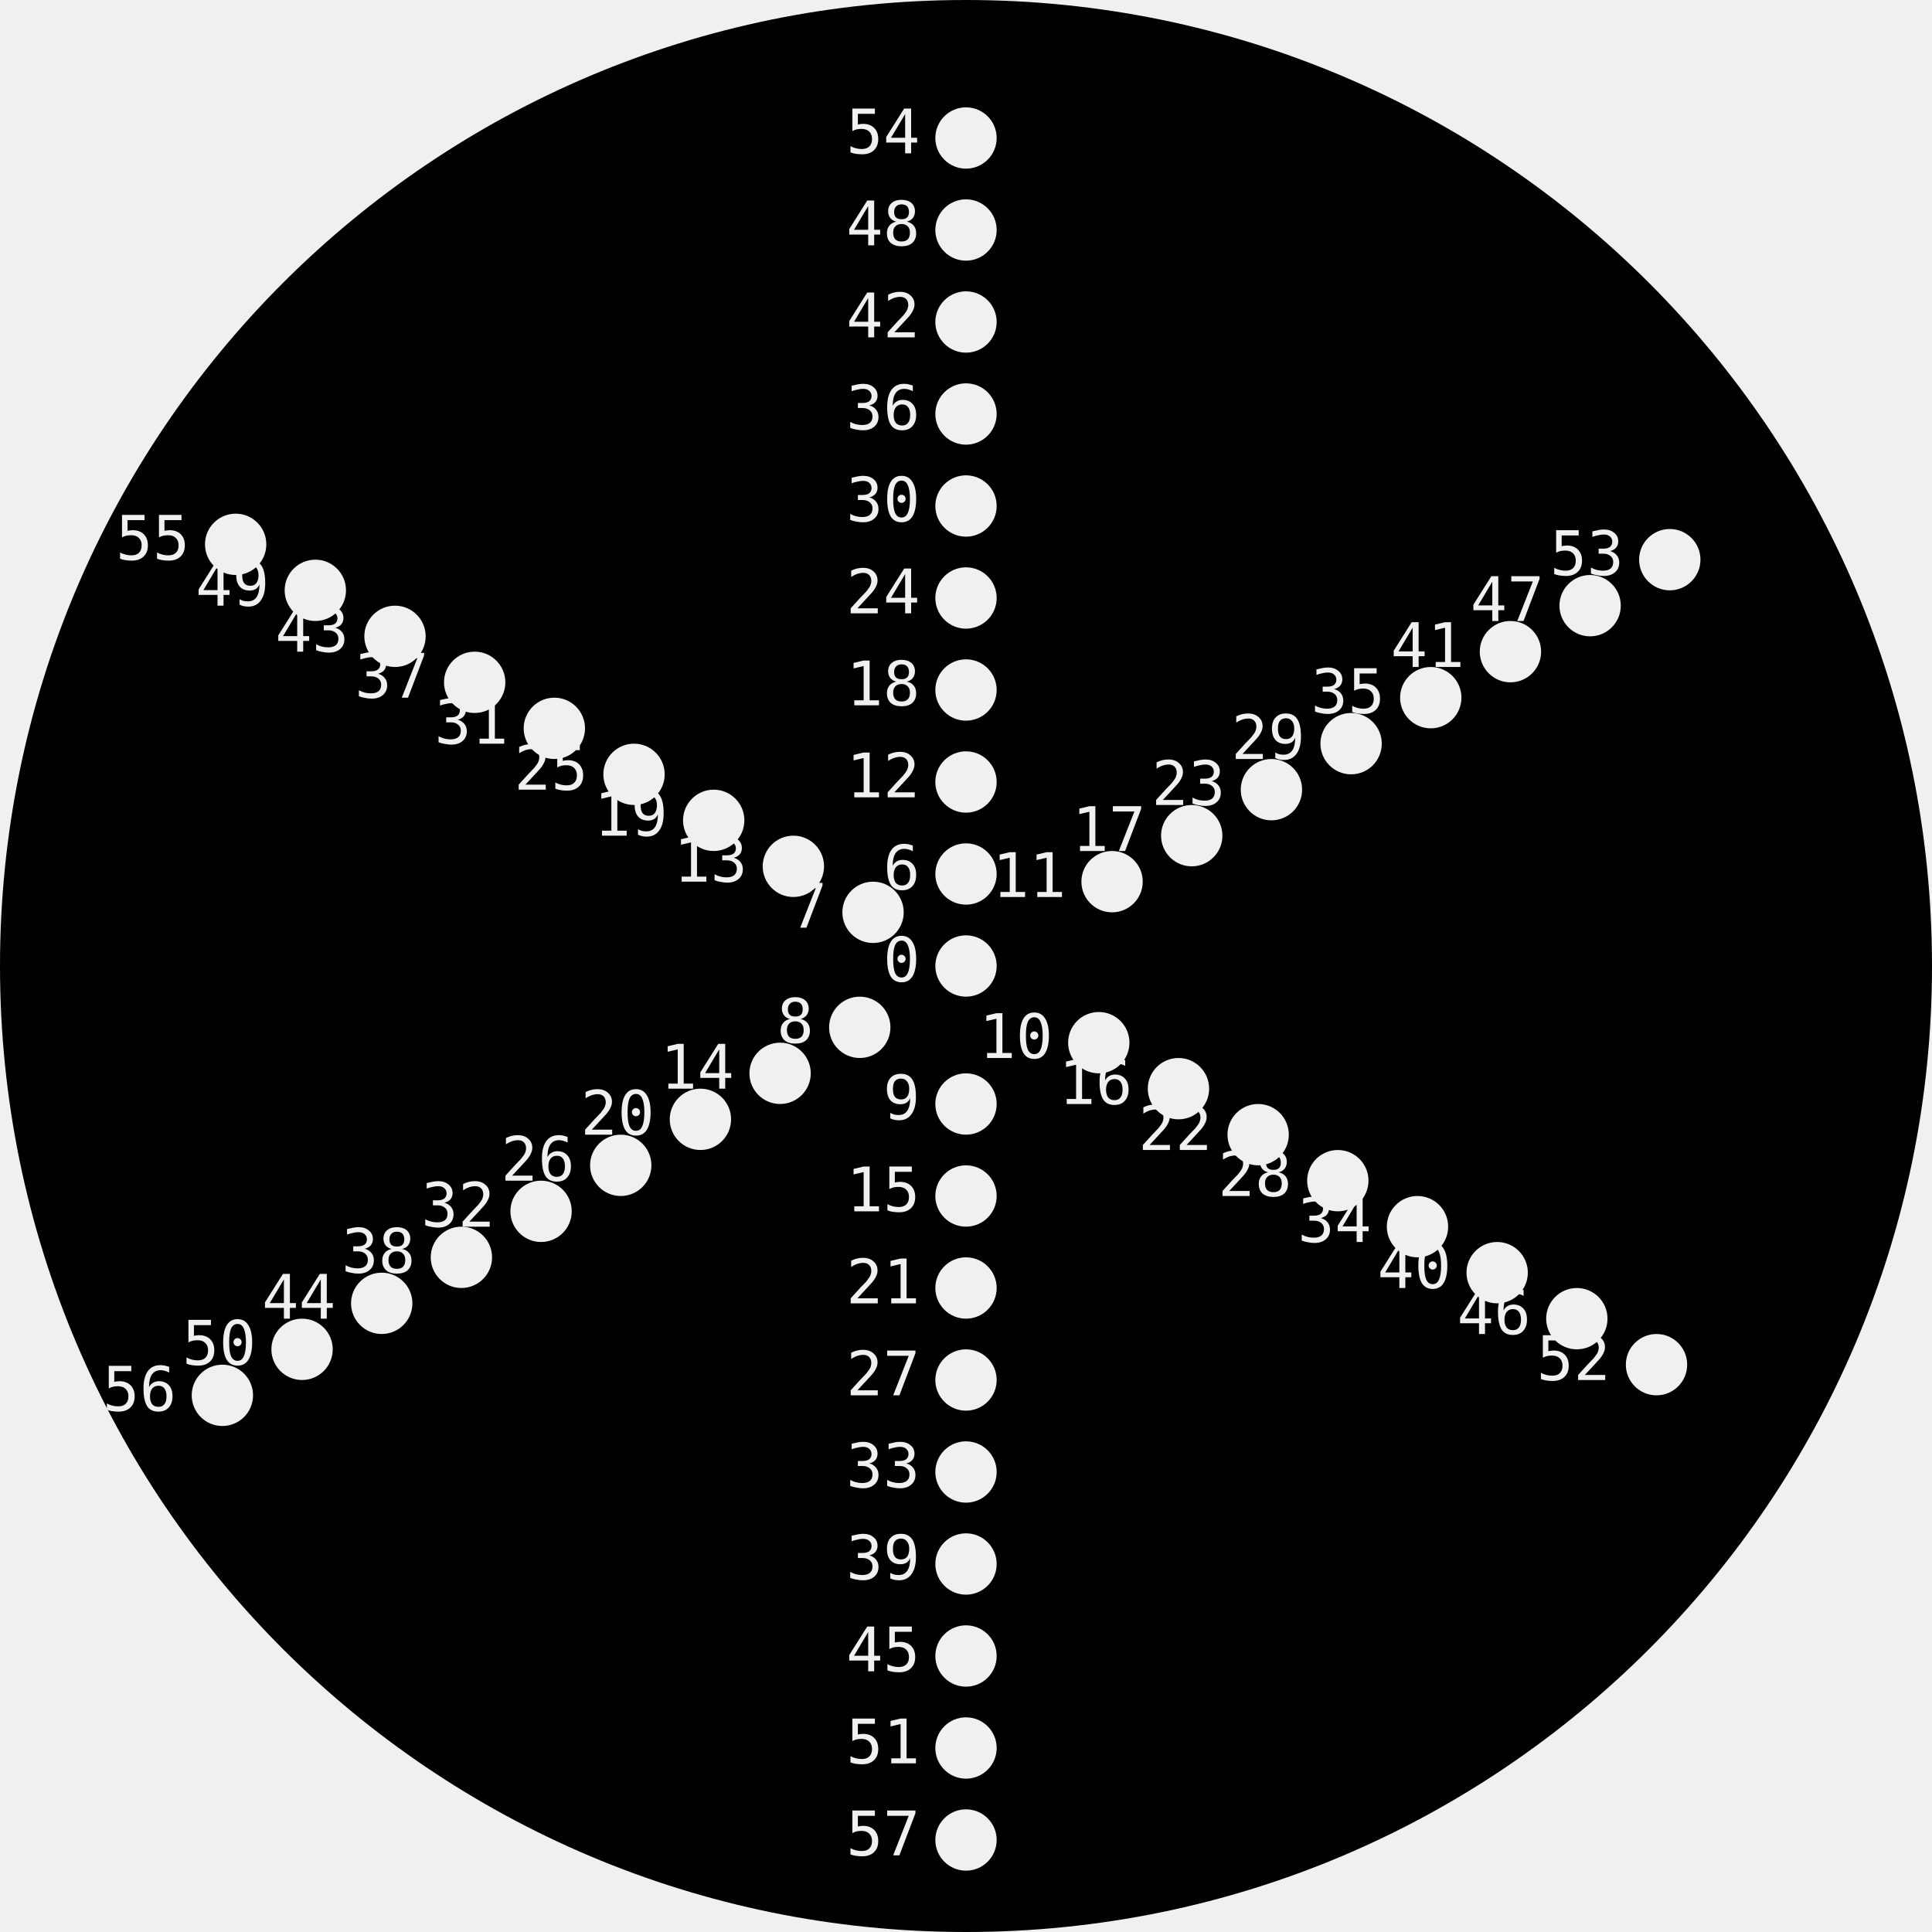
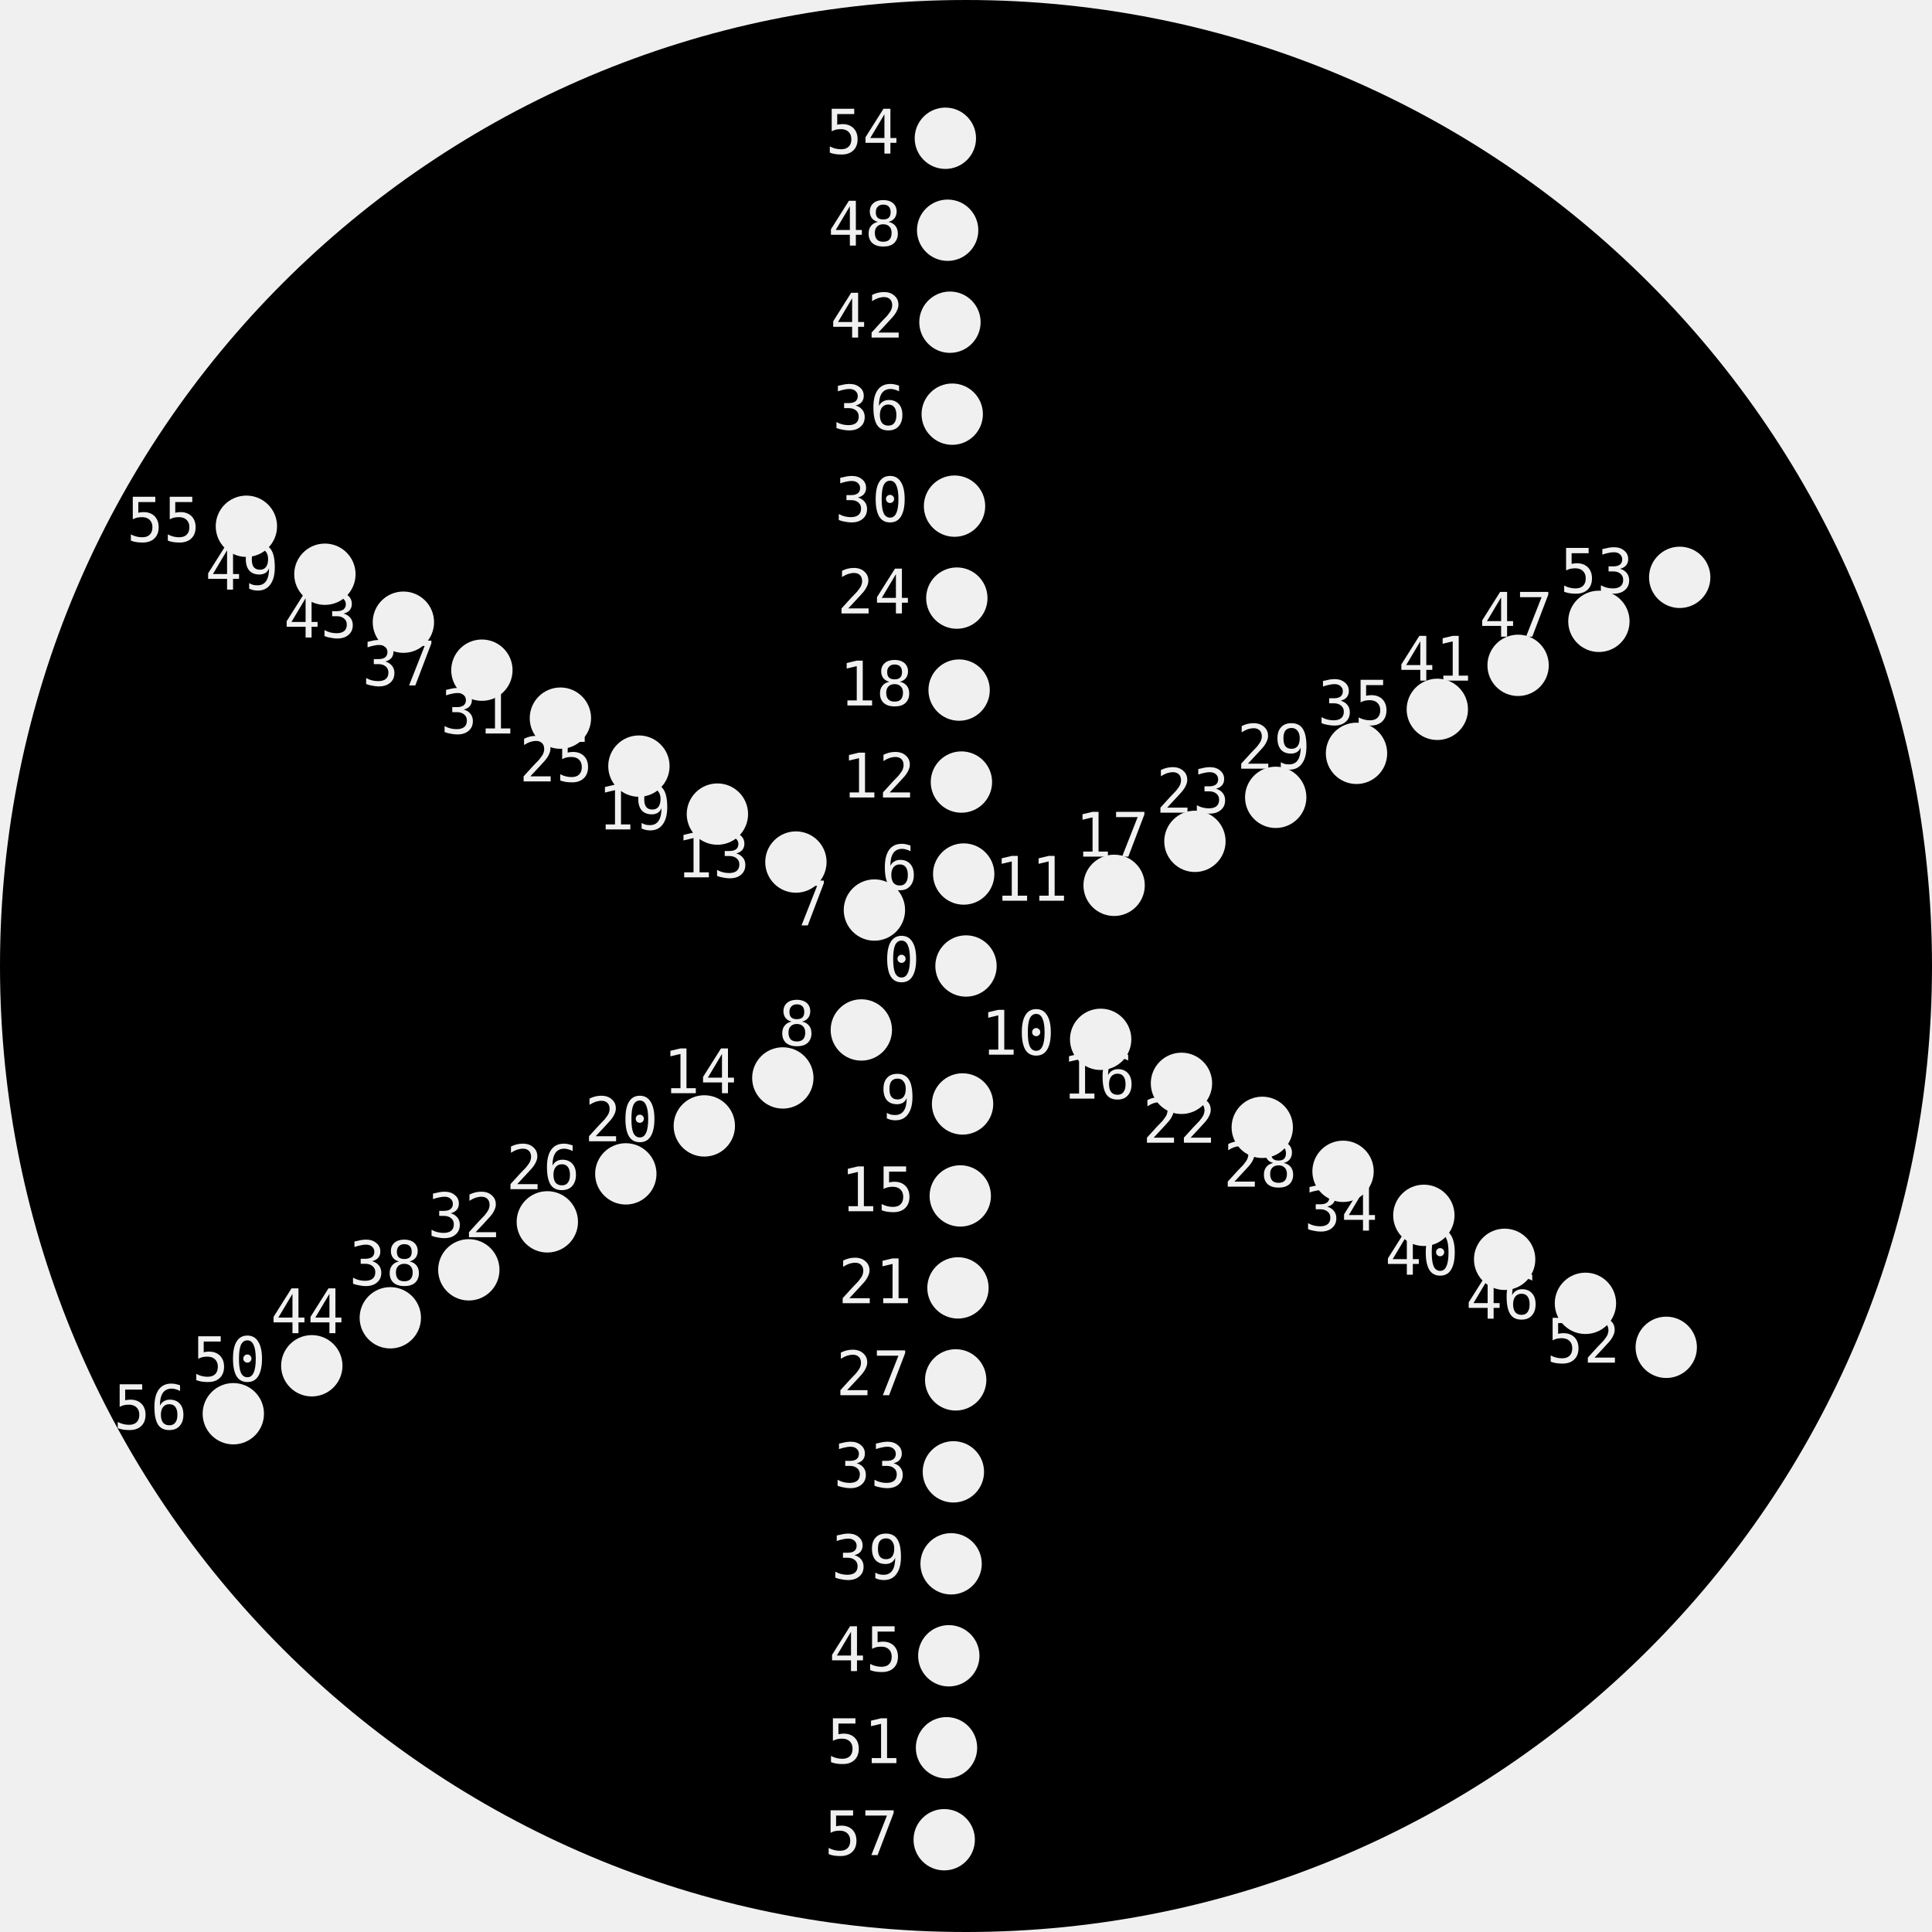
<svg xmlns="http://www.w3.org/2000/svg" xmlns:ns1="http://nathanfriend.io/inspiral">
  <style>
    text {
      font-family: monospace;
      font-size: 4px;
    }
  </style>
  <g>
    <mask id="holes">
      <rect width="100%" height="100%" fill="white" />
-       <circle cx="63" cy="63" r="2" ns1:hole-name="0" />
+       <circle cx="63" cy="63" r="2" ns1:hole-name="0" ns1:hole-text-position-angle="3.1665259286182836" ns1:hole-text-rotation-angle="0.02493327502849052" />
      <text x="60" y="64" text-anchor="end">0</text>
-       <circle cx="63" cy="57" r="2" ns1:hole-name="6" />
-       <text x="60" y="58" text-anchor="end">6</text>
-       <circle cx="63" cy="51" r="2" ns1:hole-name="12" />
-       <text x="60" y="52" text-anchor="end">12</text>
-       <circle cx="63" cy="45" r="2" ns1:hole-name="18" />
-       <text x="60" y="46" text-anchor="end">18</text>
-       <circle cx="63" cy="39" r="2" ns1:hole-name="24" />
-       <text x="60" y="40" text-anchor="end">24</text>
-       <circle cx="63" cy="33" r="2" ns1:hole-name="30" />
-       <text x="60" y="34" text-anchor="end">30</text>
-       <circle cx="63" cy="27" r="2" ns1:hole-name="36" />
-       <text x="60" y="28" text-anchor="end">36</text>
-       <circle cx="63" cy="21" r="2" ns1:hole-name="42" />
-       <text x="60" y="22" text-anchor="end">42</text>
-       <circle cx="63" cy="15" r="2" ns1:hole-name="48" />
-       <text x="60" y="16" text-anchor="end">48</text>
-       <circle cx="63" cy="9" r="2" ns1:hole-name="54" />
-       <text x="60" y="10" text-anchor="end">54</text>
-       <circle cx="56.938" cy="59.5" r="2" ns1:hole-name="7" />
-       <text x="53.938" y="60.5" text-anchor="end">7</text>
-       <circle cx="51.742" cy="56.5" r="2" ns1:hole-name="13" />
-       <text x="48.742" y="57.5" text-anchor="end">13</text>
-       <circle cx="46.546" cy="53.5" r="2" ns1:hole-name="19" />
-       <text x="43.546" y="54.5" text-anchor="end">19</text>
-       <circle cx="41.349" cy="50.5" r="2" ns1:hole-name="25" />
-       <text x="38.349" y="51.5" text-anchor="end">25</text>
-       <circle cx="36.153" cy="47.5" r="2" ns1:hole-name="31" />
-       <text x="33.153" y="48.5" text-anchor="end">31</text>
-       <circle cx="30.957" cy="44.5" r="2" ns1:hole-name="37" />
-       <text x="27.957" y="45.5" text-anchor="end">37</text>
-       <circle cx="25.761" cy="41.5" r="2" ns1:hole-name="43" />
-       <text x="22.761" y="42.5" text-anchor="end">43</text>
-       <circle cx="20.565" cy="38.5" r="2" ns1:hole-name="49" />
-       <text x="17.565" y="39.5" text-anchor="end">49</text>
-       <circle cx="15.369" cy="35.5" r="2" ns1:hole-name="55" />
-       <text x="12.369" y="36.5" text-anchor="end">55</text>
-       <circle cx="56.072" cy="67" r="2" ns1:hole-name="8" />
-       <text x="53.072" y="68" text-anchor="end">8</text>
-       <circle cx="50.876" cy="70" r="2" ns1:hole-name="14" />
-       <text x="47.876" y="71" text-anchor="end">14</text>
-       <circle cx="45.679" cy="73" r="2" ns1:hole-name="20" />
-       <text x="42.679" y="74" text-anchor="end">20</text>
-       <circle cx="40.483" cy="76" r="2" ns1:hole-name="26" />
-       <text x="37.483" y="77" text-anchor="end">26</text>
-       <circle cx="35.287" cy="79" r="2" ns1:hole-name="32" />
-       <text x="32.287" y="80" text-anchor="end">32</text>
-       <circle cx="30.091" cy="82" r="2" ns1:hole-name="38" />
-       <text x="27.091" y="83" text-anchor="end">38</text>
-       <circle cx="24.895" cy="85" r="2" ns1:hole-name="44" />
-       <text x="21.895" y="86" text-anchor="end">44</text>
-       <circle cx="19.699" cy="88" r="2" ns1:hole-name="50" />
-       <text x="16.699" y="89" text-anchor="end">50</text>
-       <circle cx="14.503" cy="91" r="2" ns1:hole-name="56" />
-       <text x="11.503" y="92" text-anchor="end">56</text>
-       <circle cx="63" cy="72" r="2" ns1:hole-name="9" />
-       <text x="60" y="73" text-anchor="end">9</text>
-       <circle cx="63" cy="78" r="2" ns1:hole-name="15" />
-       <text x="60" y="79" text-anchor="end">15</text>
-       <circle cx="63" cy="84" r="2" ns1:hole-name="21" />
-       <text x="60" y="85" text-anchor="end">21</text>
-       <circle cx="63" cy="90" r="2" ns1:hole-name="27" />
-       <text x="60" y="91" text-anchor="end">27</text>
-       <circle cx="63" cy="96" r="2" ns1:hole-name="33" />
-       <text x="60" y="97" text-anchor="end">33</text>
-       <circle cx="63" cy="102" r="2" ns1:hole-name="39" />
-       <text x="60" y="103" text-anchor="end">39</text>
-       <circle cx="63" cy="108" r="2" ns1:hole-name="45" />
-       <text x="60" y="109" text-anchor="end">45</text>
-       <circle cx="63" cy="114" r="2" ns1:hole-name="51" />
-       <text x="60" y="115" text-anchor="end">51</text>
-       <circle cx="63" cy="120" r="2" ns1:hole-name="57" />
-       <text x="60" y="121" text-anchor="end">57</text>
-       <circle cx="71.66" cy="68" r="2" ns1:hole-name="10" />
-       <text x="68.66" y="69" text-anchor="end">10</text>
-       <circle cx="76.856" cy="71" r="2" ns1:hole-name="16" />
-       <text x="73.856" y="72" text-anchor="end">16</text>
-       <circle cx="82.053" cy="74" r="2" ns1:hole-name="22" />
-       <text x="79.053" y="75" text-anchor="end">22</text>
-       <circle cx="87.249" cy="77" r="2" ns1:hole-name="28" />
-       <text x="84.249" y="78" text-anchor="end">28</text>
-       <circle cx="92.445" cy="80" r="2" ns1:hole-name="34" />
-       <text x="89.445" y="81" text-anchor="end">34</text>
-       <circle cx="97.641" cy="83" r="2" ns1:hole-name="40" />
-       <text x="94.641" y="84" text-anchor="end">40</text>
-       <circle cx="102.837" cy="86" r="2" ns1:hole-name="46" />
-       <text x="99.837" y="87" text-anchor="end">46</text>
-       <circle cx="108.033" cy="89" r="2" ns1:hole-name="52" />
-       <text x="105.033" y="90" text-anchor="end">52</text>
-       <circle cx="72.526" cy="57.5" r="2" ns1:hole-name="11" />
-       <text x="69.526" y="58.5" text-anchor="end">11</text>
-       <circle cx="77.722" cy="54.5" r="2" ns1:hole-name="17" />
-       <text x="74.722" y="55.5" text-anchor="end">17</text>
-       <circle cx="82.919" cy="51.5" r="2" ns1:hole-name="23" />
-       <text x="79.919" y="52.5" text-anchor="end">23</text>
-       <circle cx="88.115" cy="48.5" r="2" ns1:hole-name="29" />
-       <text x="85.115" y="49.5" text-anchor="end">29</text>
-       <circle cx="93.311" cy="45.5" r="2" ns1:hole-name="35" />
-       <text x="90.311" y="46.5" text-anchor="end">35</text>
-       <circle cx="98.507" cy="42.5" r="2" ns1:hole-name="41" />
-       <text x="95.507" y="43.5" text-anchor="end">41</text>
-       <circle cx="103.703" cy="39.5" r="2" ns1:hole-name="47" />
-       <text x="100.703" y="40.5" text-anchor="end">47</text>
-       <circle cx="108.899" cy="36.5" r="2" ns1:hole-name="53" />
-       <text x="105.899" y="37.5" text-anchor="end">53</text>
+       <circle cx="62.85" cy="57.002" r="2" ns1:hole-name="6" ns1:hole-text-position-angle="3.1665259286182836" ns1:hole-text-rotation-angle="0.02493327502849052" />
+       <text x="59.85" y="58.002" text-anchor="end">6</text>
+       <circle cx="62.701" cy="51.004" r="2" ns1:hole-name="12" ns1:hole-text-position-angle="3.1665259286182836" ns1:hole-text-rotation-angle="0.02493327502849052" />
+       <text x="59.701" y="52.004" text-anchor="end">12</text>
+       <circle cx="62.551" cy="45.006" r="2" ns1:hole-name="18" ns1:hole-text-position-angle="3.1665259286182836" ns1:hole-text-rotation-angle="0.02493327502849052" />
+       <text x="59.551" y="46.006" text-anchor="end">18</text>
+       <circle cx="62.402" cy="39.007" r="2" ns1:hole-name="24" ns1:hole-text-position-angle="3.1665259286182836" ns1:hole-text-rotation-angle="0.02493327502849052" />
+       <text x="59.402" y="40.007" text-anchor="end">24</text>
+       <circle cx="62.252" cy="33.009" r="2" ns1:hole-name="30" ns1:hole-text-position-angle="3.1665259286182836" ns1:hole-text-rotation-angle="0.02493327502849052" />
+       <text x="59.252" y="34.009" text-anchor="end">30</text>
+       <circle cx="62.102" cy="27.011" r="2" ns1:hole-name="36" ns1:hole-text-position-angle="3.1665259286182836" ns1:hole-text-rotation-angle="0.02493327502849052" />
+       <text x="59.102" y="28.011" text-anchor="end">36</text>
+       <circle cx="61.953" cy="21.013" r="2" ns1:hole-name="42" ns1:hole-text-position-angle="3.1665259286182836" ns1:hole-text-rotation-angle="0.02493327502849052" />
+       <text x="58.953" y="22.013" text-anchor="end">42</text>
+       <circle cx="61.803" cy="15.015" r="2" ns1:hole-name="48" ns1:hole-text-position-angle="3.1665259286182836" ns1:hole-text-rotation-angle="0.02493327502849052" />
+       <text x="58.803" y="16.015" text-anchor="end">48</text>
+       <circle cx="61.654" cy="9.017" r="2" ns1:hole-name="54" ns1:hole-text-position-angle="3.1665259286182836" ns1:hole-text-rotation-angle="0.02493327502849052" />
+       <text x="58.654" y="10.017" text-anchor="end">54</text>
+       <circle cx="57.027" cy="59.35" r="2" ns1:hole-name="7" ns1:hole-text-position-angle="4.1638569297579" ns1:hole-text-rotation-angle="1.0222642761681073" />
+       <text x="54.027" y="60.35" text-anchor="end">7</text>
+       <circle cx="51.907" cy="56.221" r="2" ns1:hole-name="13" ns1:hole-text-position-angle="4.1638569297579" ns1:hole-text-rotation-angle="1.0222642761681073" />
+       <text x="48.907" y="57.221" text-anchor="end">13</text>
+       <circle cx="46.787" cy="53.093" r="2" ns1:hole-name="19" ns1:hole-text-position-angle="4.1638569297579" ns1:hole-text-rotation-angle="1.0222642761681073" />
+       <text x="43.787" y="54.093" text-anchor="end">19</text>
+       <circle cx="41.668" cy="49.964" r="2" ns1:hole-name="25" ns1:hole-text-position-angle="4.1638569297579" ns1:hole-text-rotation-angle="1.0222642761681073" />
+       <text x="38.668" y="50.964" text-anchor="end">25</text>
+       <circle cx="36.548" cy="46.836" r="2" ns1:hole-name="31" ns1:hole-text-position-angle="4.1638569297579" ns1:hole-text-rotation-angle="1.0222642761681073" />
+       <text x="33.548" y="47.836" text-anchor="end">31</text>
+       <circle cx="31.428" cy="43.707" r="2" ns1:hole-name="37" ns1:hole-text-position-angle="4.1638569297579" ns1:hole-text-rotation-angle="1.0222642761681073" />
+       <text x="28.428" y="44.707" text-anchor="end">37</text>
+       <circle cx="26.308" cy="40.578" r="2" ns1:hole-name="43" ns1:hole-text-position-angle="4.1638569297579" ns1:hole-text-rotation-angle="1.0222642761681073" />
+       <text x="23.308" y="41.578" text-anchor="end">43</text>
+       <circle cx="21.189" cy="37.45" r="2" ns1:hole-name="49" ns1:hole-text-position-angle="4.1638569297579" ns1:hole-text-rotation-angle="1.0222642761681073" />
+       <text x="18.189" y="38.45" text-anchor="end">49</text>
+       <circle cx="16.069" cy="34.321" r="2" ns1:hole-name="55" ns1:hole-text-position-angle="4.1638569297579" ns1:hole-text-rotation-angle="1.0222642761681073" />
+       <text x="13.069" y="35.321" text-anchor="end">55</text>
+       <circle cx="56.174" cy="67.171" r="2" ns1:hole-name="8" ns1:hole-text-position-angle="5.260921031011479" ns1:hole-text-rotation-angle="2.1193283774216862" />
+       <text x="53.174" y="68.171" text-anchor="end">8</text>
+       <circle cx="51.054" cy="70.3" r="2" ns1:hole-name="14" ns1:hole-text-position-angle="5.260921031011479" ns1:hole-text-rotation-angle="2.1193283774216862" />
+       <text x="48.054" y="71.3" text-anchor="end">14</text>
+       <circle cx="45.934" cy="73.429" r="2" ns1:hole-name="20" ns1:hole-text-position-angle="5.260921031011479" ns1:hole-text-rotation-angle="2.1193283774216862" />
+       <text x="42.934" y="74.429" text-anchor="end">20</text>
+       <circle cx="40.814" cy="76.557" r="2" ns1:hole-name="26" ns1:hole-text-position-angle="5.260921031011479" ns1:hole-text-rotation-angle="2.1193283774216862" />
+       <text x="37.814" y="77.557" text-anchor="end">26</text>
+       <circle cx="35.695" cy="79.686" r="2" ns1:hole-name="32" ns1:hole-text-position-angle="5.260921031011479" ns1:hole-text-rotation-angle="2.1193283774216862" />
+       <text x="32.695" y="80.686" text-anchor="end">32</text>
+       <circle cx="30.575" cy="82.815" r="2" ns1:hole-name="38" ns1:hole-text-position-angle="5.260921031011479" ns1:hole-text-rotation-angle="2.1193283774216862" />
+       <text x="27.575" y="83.815" text-anchor="end">38</text>
+       <circle cx="25.455" cy="85.943" r="2" ns1:hole-name="44" ns1:hole-text-position-angle="5.260921031011479" ns1:hole-text-rotation-angle="2.1193283774216862" />
+       <text x="22.455" y="86.943" text-anchor="end">44</text>
+       <circle cx="20.335" cy="89.072" r="2" ns1:hole-name="50" ns1:hole-text-position-angle="5.260921031011479" ns1:hole-text-rotation-angle="2.1193283774216862" />
+       <text x="17.335" y="90.072" text-anchor="end">50</text>
+       <circle cx="15.216" cy="92.2" r="2" ns1:hole-name="56" ns1:hole-text-position-angle="5.260921031011479" ns1:hole-text-rotation-angle="2.1193283774216862" />
+       <text x="12.216" y="93.2" text-anchor="end">56</text>
+       <circle cx="62.776" cy="71.997" r="2" ns1:hole-name="9" ns1:hole-text-position-angle="6.258252032151096" ns1:hole-text-rotation-angle="3.1166593785613026" />
+       <text x="59.776" y="72.997" text-anchor="end">9</text>
+       <circle cx="62.626" cy="77.995" r="2" ns1:hole-name="15" ns1:hole-text-position-angle="6.258252032151096" ns1:hole-text-rotation-angle="3.1166593785613026" />
+       <text x="59.626" y="78.995" text-anchor="end">15</text>
+       <circle cx="62.476" cy="83.993" r="2" ns1:hole-name="21" ns1:hole-text-position-angle="6.258252032151096" ns1:hole-text-rotation-angle="3.1166593785613026" />
+       <text x="59.476" y="84.993" text-anchor="end">21</text>
+       <circle cx="62.327" cy="89.992" r="2" ns1:hole-name="27" ns1:hole-text-position-angle="6.258252032151096" ns1:hole-text-rotation-angle="3.1166593785613026" />
+       <text x="59.327" y="90.992" text-anchor="end">27</text>
+       <circle cx="62.177" cy="95.99" r="2" ns1:hole-name="33" ns1:hole-text-position-angle="6.258252032151096" ns1:hole-text-rotation-angle="3.1166593785613026" />
+       <text x="59.177" y="96.99" text-anchor="end">33</text>
+       <circle cx="62.028" cy="101.988" r="2" ns1:hole-name="39" ns1:hole-text-position-angle="6.258252032151096" ns1:hole-text-rotation-angle="3.1166593785613026" />
+       <text x="59.028" y="102.988" text-anchor="end">39</text>
+       <circle cx="61.878" cy="107.986" r="2" ns1:hole-name="45" ns1:hole-text-position-angle="6.258252032151096" ns1:hole-text-rotation-angle="3.1166593785613026" />
+       <text x="58.878" y="108.986" text-anchor="end">45</text>
+       <circle cx="61.729" cy="113.984" r="2" ns1:hole-name="51" ns1:hole-text-position-angle="6.258252032151096" ns1:hole-text-rotation-angle="3.1166593785613026" />
+       <text x="58.729" y="114.984" text-anchor="end">51</text>
+       <circle cx="61.579" cy="119.982" r="2" ns1:hole-name="57" ns1:hole-text-position-angle="6.258252032151096" ns1:hole-text-rotation-angle="3.1166593785613026" />
+       <text x="58.579" y="120.982" text-anchor="end">57</text>
+       <circle cx="71.782" cy="67.783" r="2" ns1:hole-name="10" ns1:hole-text-position-angle="7.355316133404675" ns1:hole-text-rotation-angle="4.213723479814882" />
+       <text x="68.782" y="68.783" text-anchor="end">10</text>
+       <circle cx="77.052" cy="70.652" r="2" ns1:hole-name="16" ns1:hole-text-position-angle="7.355316133404675" ns1:hole-text-rotation-angle="4.213723479814882" />
+       <text x="74.052" y="71.652" text-anchor="end">16</text>
+       <circle cx="82.321" cy="73.522" r="2" ns1:hole-name="22" ns1:hole-text-position-angle="7.355316133404675" ns1:hole-text-rotation-angle="4.213723479814882" />
+       <text x="79.321" y="74.522" text-anchor="end">22</text>
+       <circle cx="87.59" cy="76.391" r="2" ns1:hole-name="28" ns1:hole-text-position-angle="7.355316133404675" ns1:hole-text-rotation-angle="4.213723479814882" />
+       <text x="84.59" y="77.391" text-anchor="end">28</text>
+       <circle cx="92.86" cy="79.261" r="2" ns1:hole-name="34" ns1:hole-text-position-angle="7.355316133404675" ns1:hole-text-rotation-angle="4.213723479814882" />
+       <text x="89.86" y="80.261" text-anchor="end">34</text>
+       <circle cx="98.129" cy="82.13" r="2" ns1:hole-name="40" ns1:hole-text-position-angle="7.355316133404675" ns1:hole-text-rotation-angle="4.213723479814882" />
+       <text x="95.129" y="83.13" text-anchor="end">40</text>
+       <circle cx="103.398" cy="85" r="2" ns1:hole-name="46" ns1:hole-text-position-angle="7.355316133404675" ns1:hole-text-rotation-angle="4.213723479814882" />
+       <text x="100.398" y="86" text-anchor="end">46</text>
+       <circle cx="108.668" cy="87.869" r="2" ns1:hole-name="52" ns1:hole-text-position-angle="7.355316133404675" ns1:hole-text-rotation-angle="4.213723479814882" />
+       <text x="105.668" y="88.869" text-anchor="end">52</text>
+       <circle cx="72.66" cy="57.739" r="2" ns1:hole-name="11" ns1:hole-text-position-angle="8.352647134544291" ns1:hole-text-rotation-angle="5.211054480954498" />
+       <text x="69.66" y="58.739" text-anchor="end">11</text>
+       <circle cx="77.93" cy="54.87" r="2" ns1:hole-name="17" ns1:hole-text-position-angle="8.352647134544291" ns1:hole-text-rotation-angle="5.211054480954498" />
+       <text x="74.93" y="55.87" text-anchor="end">17</text>
+       <circle cx="83.199" cy="52" r="2" ns1:hole-name="23" ns1:hole-text-position-angle="8.352647134544291" ns1:hole-text-rotation-angle="5.211054480954498" />
+       <text x="80.199" y="53" text-anchor="end">23</text>
+       <circle cx="88.468" cy="49.131" r="2" ns1:hole-name="29" ns1:hole-text-position-angle="8.352647134544291" ns1:hole-text-rotation-angle="5.211054480954498" />
+       <text x="85.468" y="50.131" text-anchor="end">29</text>
+       <circle cx="93.738" cy="46.261" r="2" ns1:hole-name="35" ns1:hole-text-position-angle="8.352647134544291" ns1:hole-text-rotation-angle="5.211054480954498" />
+       <text x="90.738" y="47.261" text-anchor="end">35</text>
+       <circle cx="99.007" cy="43.392" r="2" ns1:hole-name="41" ns1:hole-text-position-angle="8.352647134544291" ns1:hole-text-rotation-angle="5.211054480954498" />
+       <text x="96.007" y="44.392" text-anchor="end">41</text>
+       <circle cx="104.276" cy="40.522" r="2" ns1:hole-name="47" ns1:hole-text-position-angle="8.352647134544291" ns1:hole-text-rotation-angle="5.211054480954498" />
+       <text x="101.276" y="41.522" text-anchor="end">47</text>
+       <circle cx="109.546" cy="37.653" r="2" ns1:hole-name="53" ns1:hole-text-position-angle="8.352647134544291" ns1:hole-text-rotation-angle="5.211054480954498" />
+       <text x="106.546" y="38.653" text-anchor="end">53</text>
    </mask>
    <path mask="url(#holes)" d="M 126 63              A 63 63 0 1 0 0 63              A 63 63 0 0 0 126 63              Z" />
  </g>
</svg>
